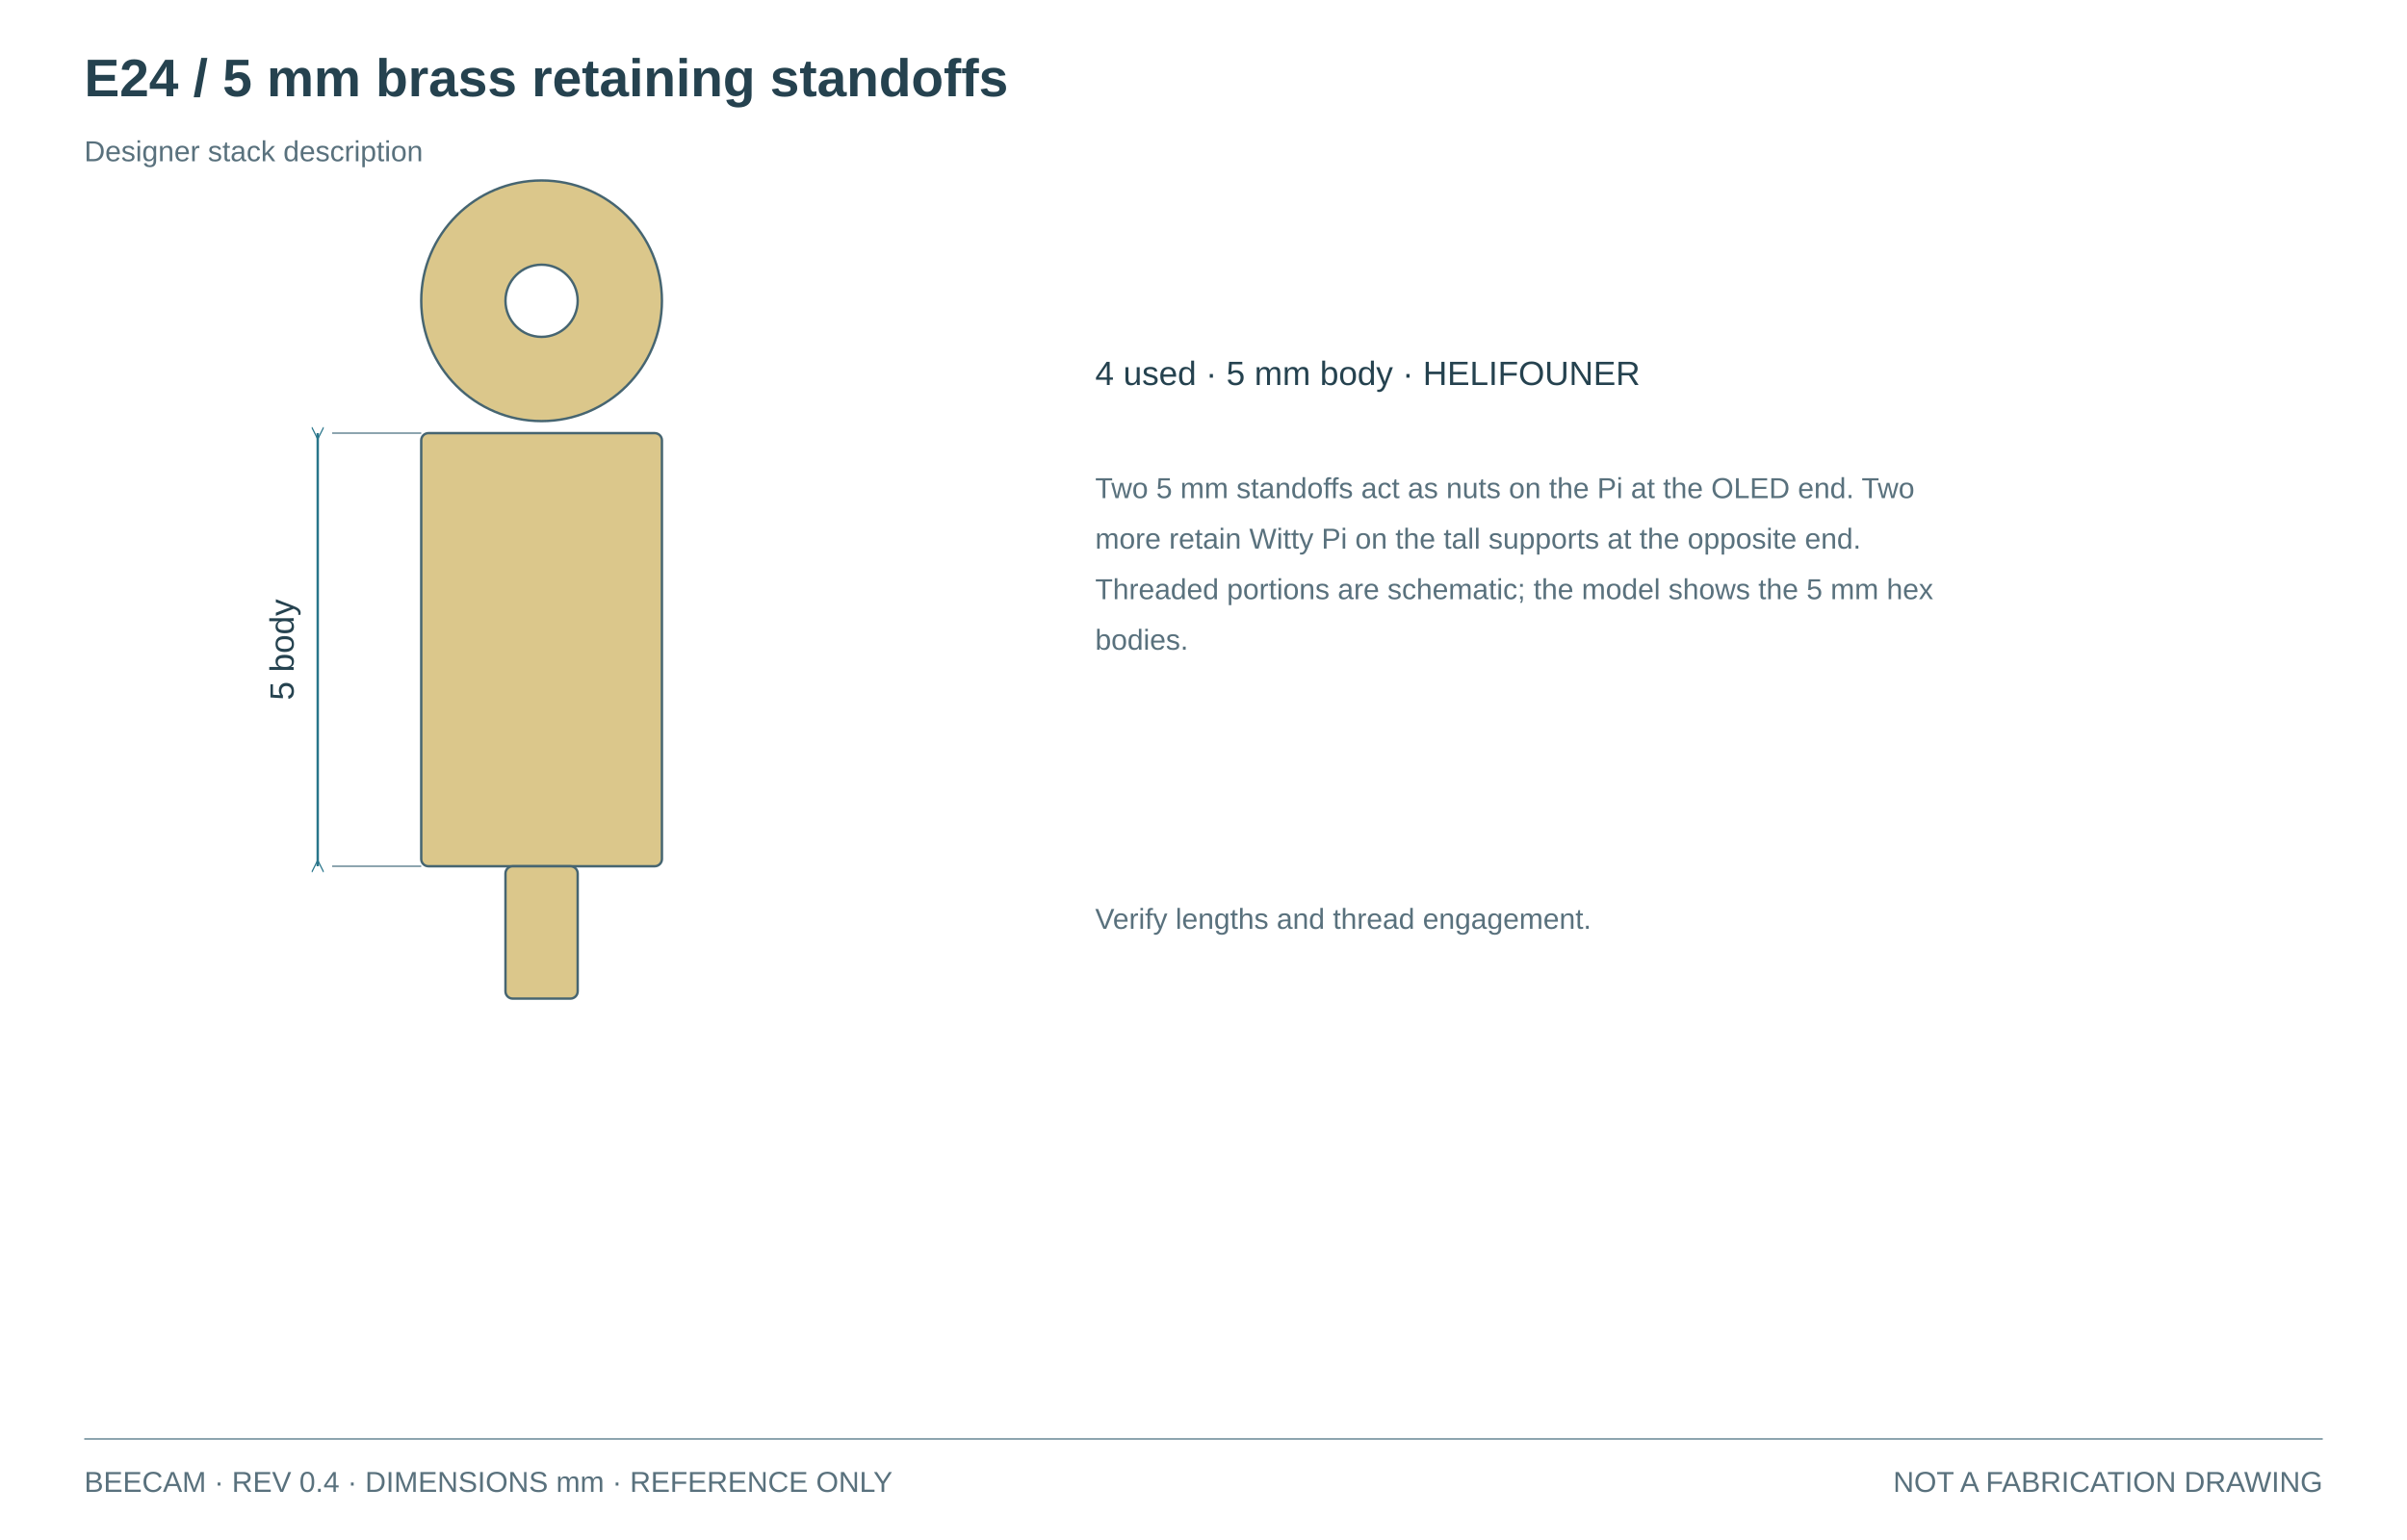
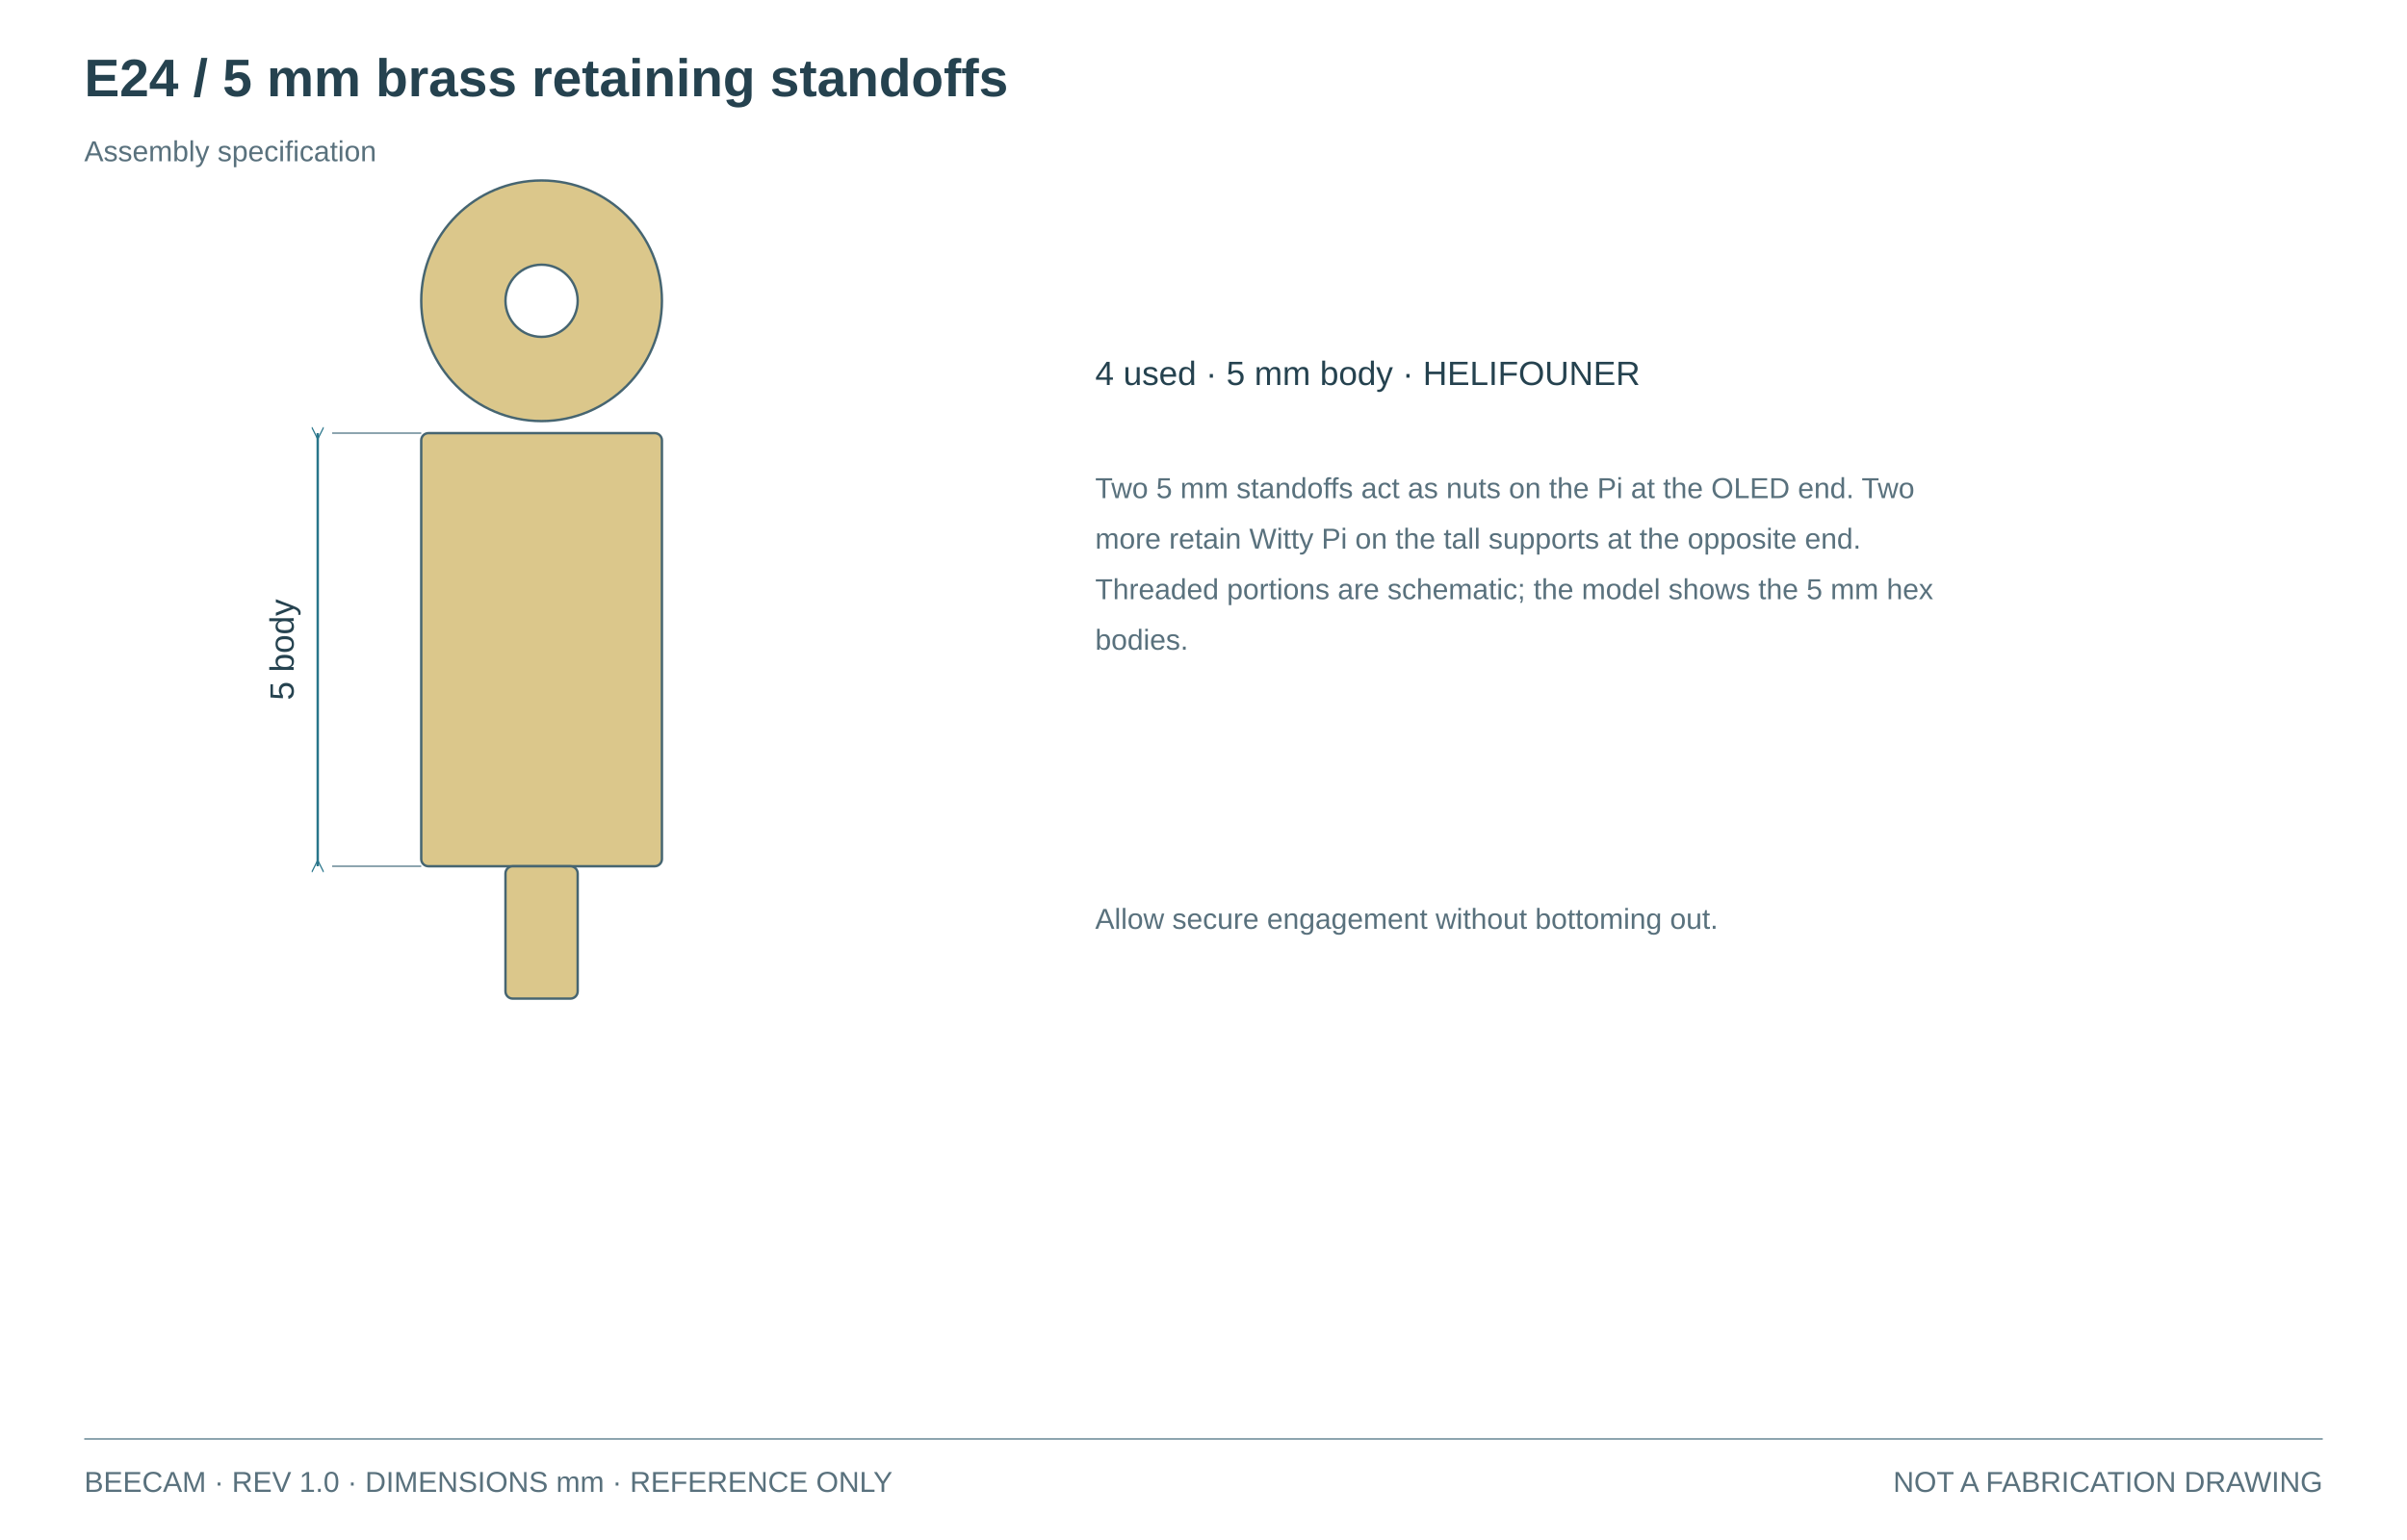
<svg xmlns="http://www.w3.org/2000/svg" width="1000" height="640" viewBox="0 0 1000 640" role="img" aria-label="E24 / 5 mm brass retaining standoffs">
  <defs>
    <marker id="a" viewBox="0 0 10 10" refX="5" refY="5" markerWidth="5" markerHeight="5" orient="auto-start-reverse">
      <path d="M10 0L0 5L10 10" fill="none" stroke="#28758a" />
    </marker>
  </defs>
  <style>text{font-family:Arial,sans-serif;fill:#25424f}.title{font-size:22px;font-weight:bold}.label{font-size:14px}.small{font-size:12px;fill:#59717d}.edge{stroke:#466571;stroke-width:1.2;fill:none}.ext{stroke:#8da5af;stroke-width:.8}.dim{stroke:#28758a;stroke-width:1;marker-start:url(#a);marker-end:url(#a)}</style>
  <rect width="100%" height="100%" fill="white" />
  <text x="35" y="40" class="title" text-anchor="start">E24 / 5 mm brass retaining standoffs</text>
-   <text x="35" y="67" class="small" text-anchor="start">Designer stack description</text>
+   <text x="35" y="67" class="small" text-anchor="start">Assembly specification</text>
  <rect x="175" y="180" width="100" height="180" rx="3" fill="#dbc78b" stroke="#466571" />
  <rect x="210" y="360" width="30" height="55" rx="3" fill="#dbc78b" stroke="#466571" />
  <circle cx="225" cy="125" r="50" fill="#dbc78b" stroke="#466571" />
  <circle cx="225" cy="125" r="15" fill="white" stroke="#466571" />
  <line x1="175" y1="180" x2="138" y2="180" class="ext" />
  <line x1="175" y1="360" x2="138" y2="360" class="ext" />
  <line x1="132" y1="180" x2="132" y2="360" class="dim" />
  <text class="label" transform="translate(122 270) rotate(-90)" text-anchor="middle">5 body</text>
  <text x="455" y="160" class="label" text-anchor="start">4 used · 5 mm body · HELIFOUNER</text>
  <text x="455" y="207" class="small" text-anchor="start">Two 5 mm standoffs act as nuts on the Pi at the OLED end. Two</text>
  <text x="455" y="228" class="small" text-anchor="start">more retain Witty Pi on the tall supports at the opposite end.</text>
  <text x="455" y="249" class="small" text-anchor="start">Threaded portions are schematic; the model shows the 5 mm hex</text>
  <text x="455" y="270" class="small" text-anchor="start">bodies.</text>
-   <text x="455" y="386" class="small" text-anchor="start">Verify lengths and thread engagement.</text>
+   <text x="455" y="386" class="small" text-anchor="start">Allow secure engagement without bottoming out.</text>
  <line x1="35" y1="598" x2="965" y2="598" class="ext" />
-   <text x="35" y="620" class="small" text-anchor="start">BEECAM · REV 0.4 · DIMENSIONS mm · REFERENCE ONLY</text>
+   <text x="35" y="620" class="small" text-anchor="start">BEECAM · REV 1.0 · DIMENSIONS mm · REFERENCE ONLY</text>
  <text x="965" y="620" class="small" text-anchor="end">NOT A FABRICATION DRAWING</text>
</svg>
